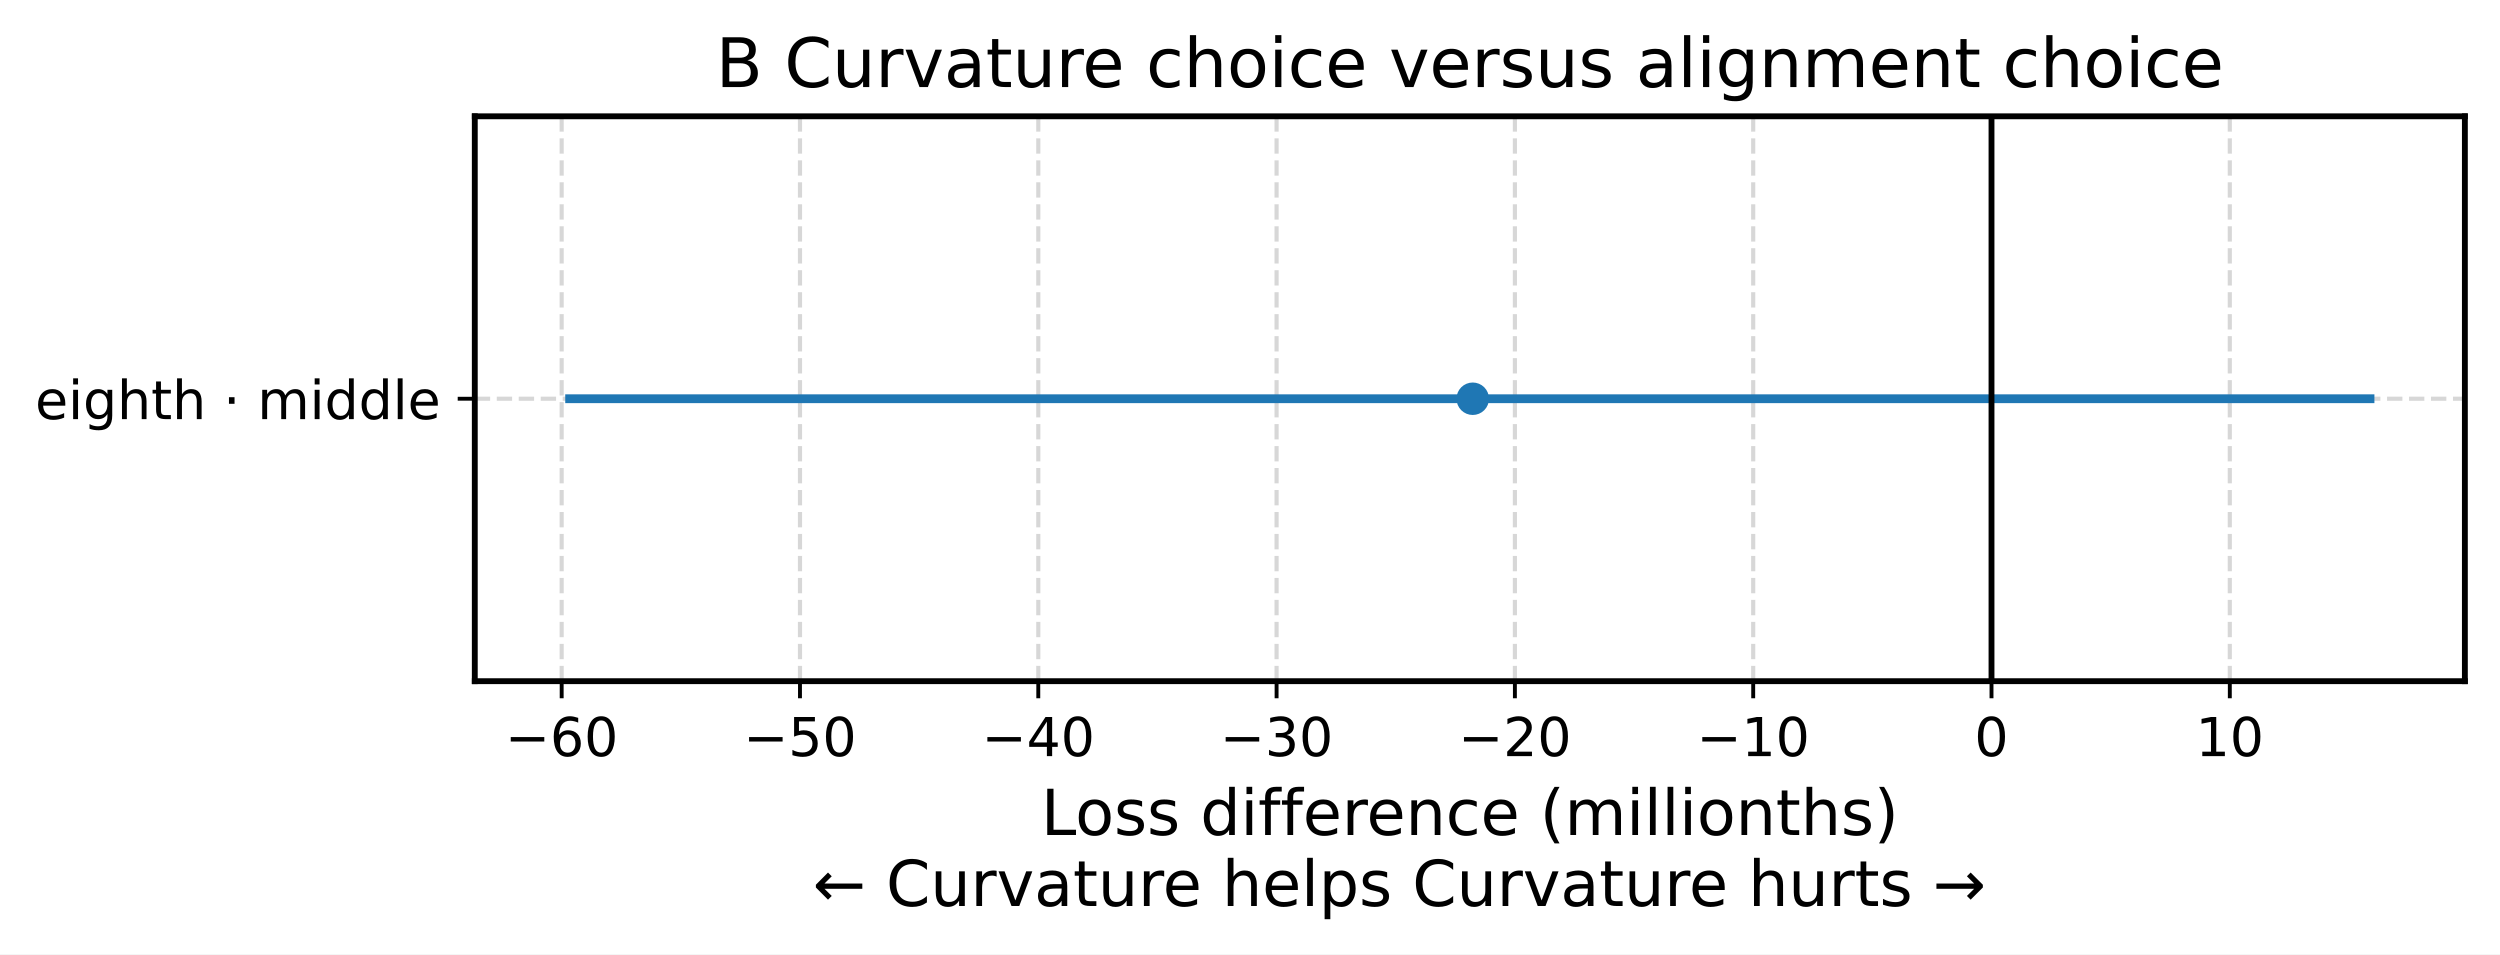
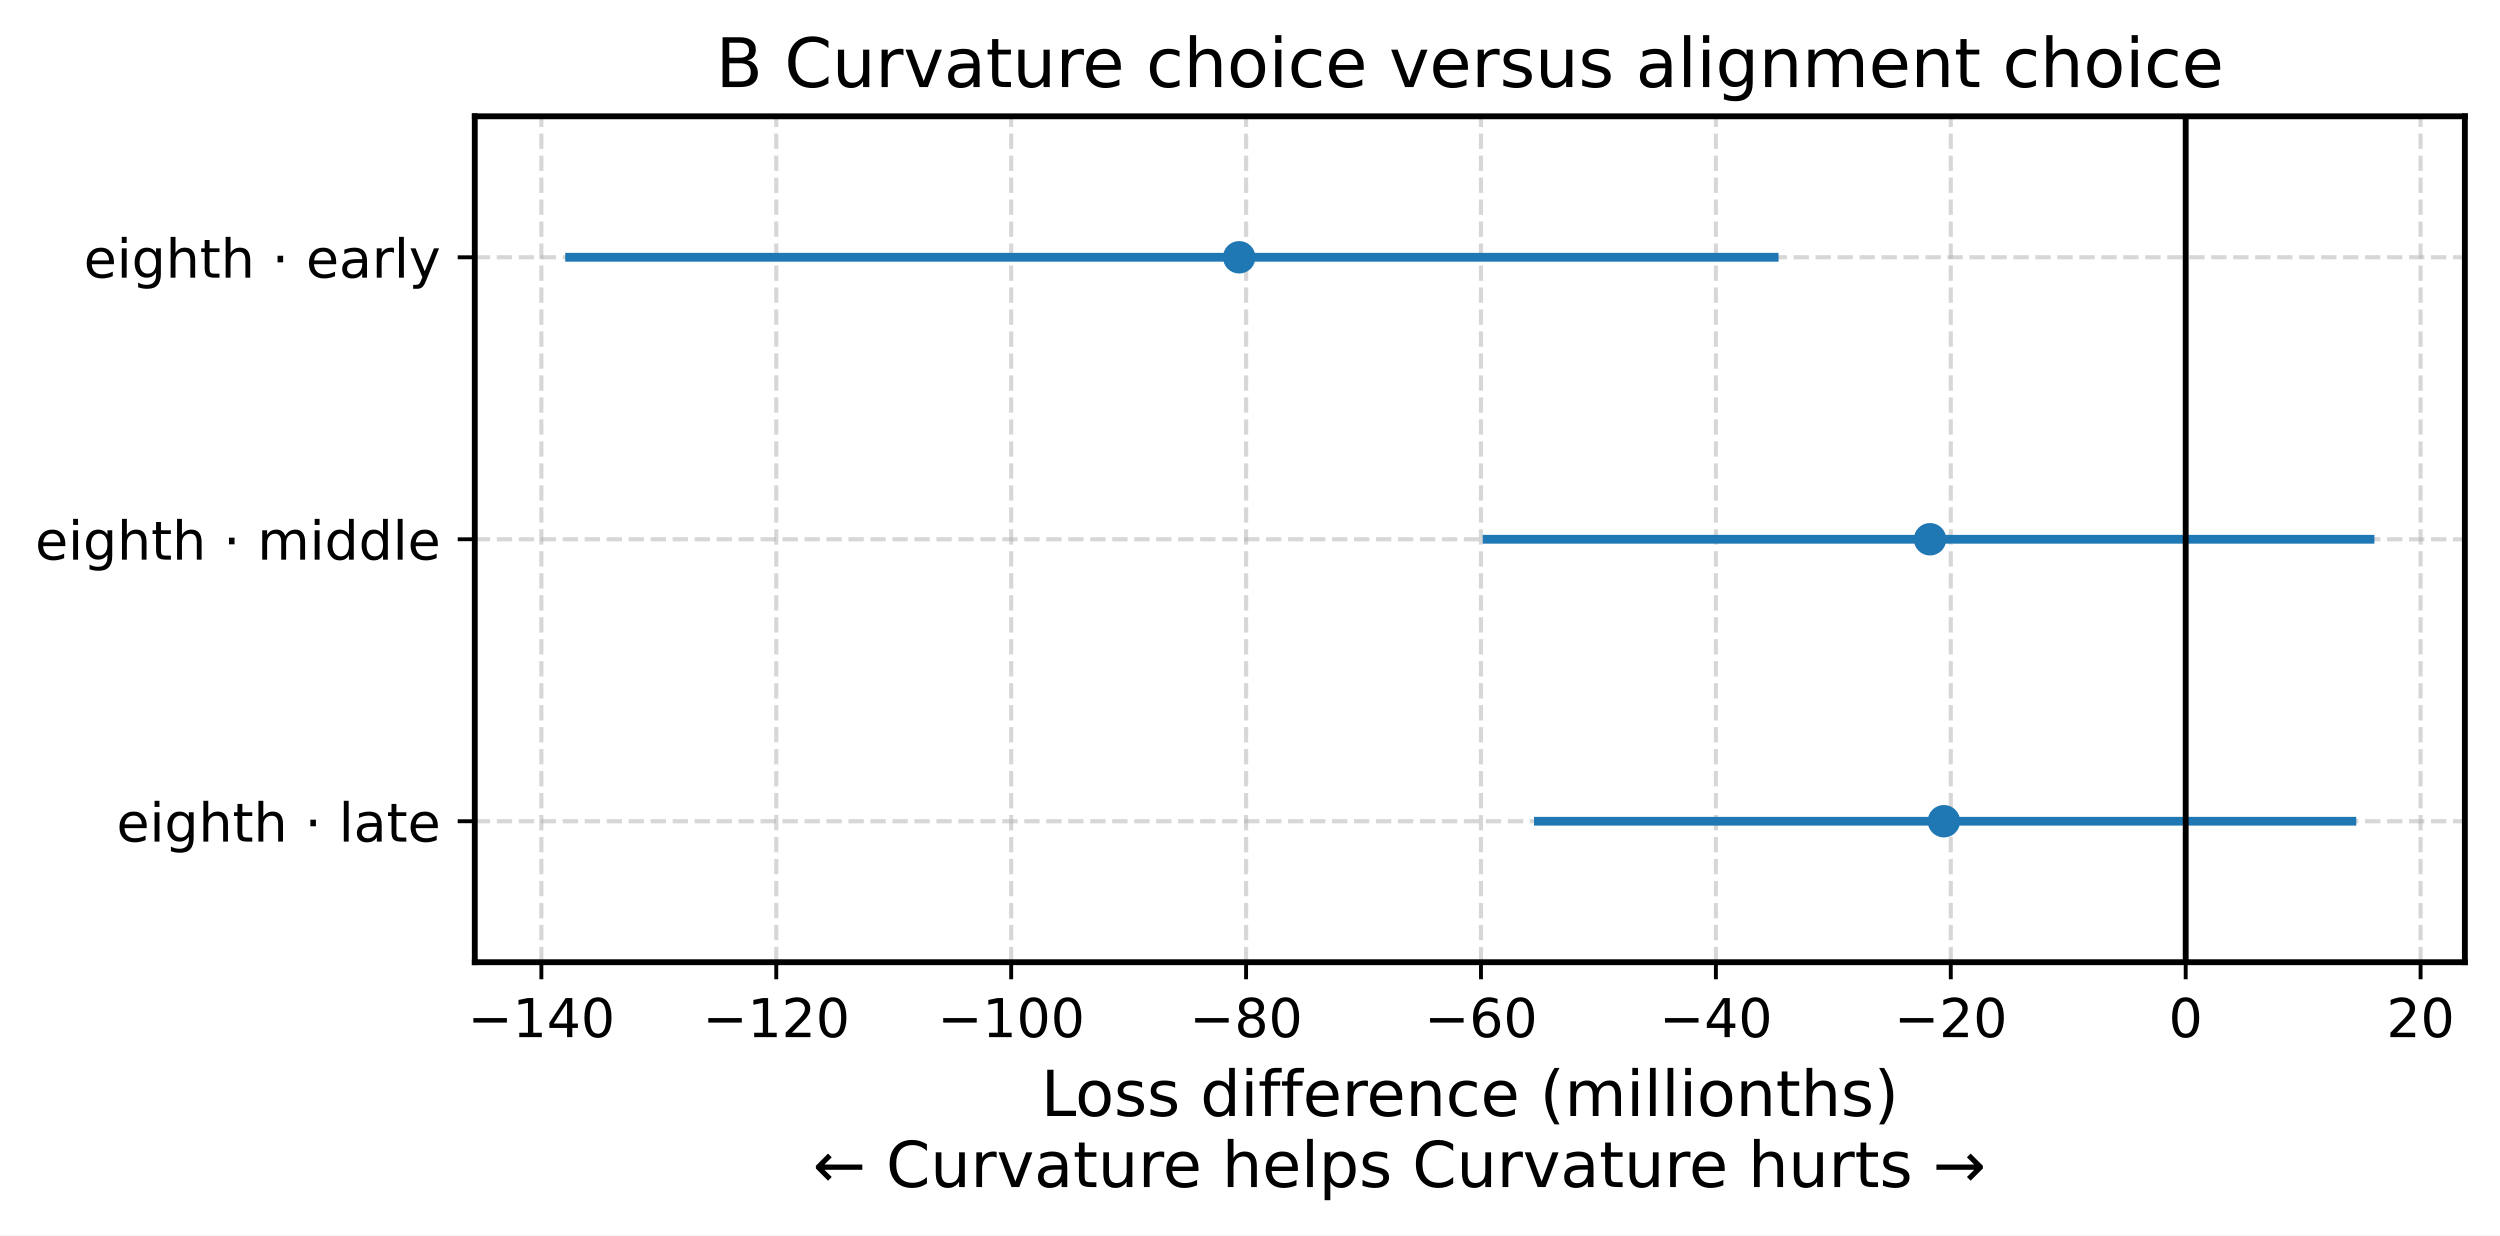
- <svg xmlns="http://www.w3.org/2000/svg" xmlns:xlink="http://www.w3.org/1999/xlink" width="512.4pt" height="195.6pt" viewBox="0 0 512.4 195.6" version="1.1">
+ <svg xmlns="http://www.w3.org/2000/svg" xmlns:xlink="http://www.w3.org/1999/xlink" width="512.4pt" height="253.2pt" viewBox="0 0 512.4 253.2" version="1.1">
  <defs>
    <style type="text/css">*{stroke-linejoin: round; stroke-linecap: butt}</style>
  </defs>
  <g id="figure_1">
    <g id="patch_1">
-       <path d="M 0 195.6 L 512.4 195.6 L 512.4 0 L 0 0 z " style="fill: #ffffff" />
+       <path d="M 0 253.2 L 512.4 253.2 L 512.4 0 L 0 0 z " style="fill: #ffffff" />
    </g>
    <g id="axes_1">
      <g id="patch_2">
-         <path d="M 97.312 139.615 L 505.2 139.615 L 505.2 23.838 L 97.312 23.838 z " style="fill: #ffffff" />
+         <path d="M 97.312 197.215 L 505.2 197.215 L 505.2 23.838 L 97.312 23.838 z " style="fill: #ffffff" />
      </g>
      <g id="matplotlib.axis_1">
        <g id="xtick_1">
          <g id="line2d_1">
-             <path d="M 115.12 139.615 L 115.12 23.838 " clip-path="url(#p94dd2a8ac6)" style="fill: none; stroke-dasharray: 3.145,1.36; stroke-dashoffset: 0; stroke: #b0b0b0; stroke-opacity: 0.5; stroke-width: 0.85" />
+             <path d="M 110.958 197.215 L 110.958 23.838 " clip-path="url(#p707b7fb4d8)" style="fill: none; stroke-dasharray: 3.145,1.36; stroke-dashoffset: 0; stroke: #b0b0b0; stroke-opacity: 0.5; stroke-width: 0.85" />
          </g>
          <g id="line2d_2">
            <defs>
-               <path id="me2f3392e05" d="M 0 0 L 0 3.5 " style="stroke: #000000; stroke-width: 0.8" />
+               <path id="m5ecd35b3df" d="M 0 0 L 0 3.5 " style="stroke: #000000; stroke-width: 0.8" />
            </defs>
            <g>
-               <use xlink:href="#me2f3392e05" x="115.12" y="139.615" style="stroke: #000000; stroke-width: 0.8" />
+               <use xlink:href="#m5ecd35b3df" x="110.958" y="197.215" style="stroke: #000000; stroke-width: 0.8" />
            </g>
          </g>
          <g id="text_1">
-             <text style="font-size: 11px; font-family: 'DejaVu Sans'; text-anchor: middle" x="115.12" y="154.973" transform="rotate(-0 115.1198 154.9731)">−60</text>
+             <text style="font-size: 11px; font-family: 'DejaVu Sans'; text-anchor: middle" x="110.958" y="212.573" transform="rotate(-0 110.9581 212.5731)">−140</text>
          </g>
        </g>
        <g id="xtick_2">
          <g id="line2d_3">
-             <path d="M 163.963 139.615 L 163.963 23.838 " clip-path="url(#p94dd2a8ac6)" style="fill: none; stroke-dasharray: 3.145,1.36; stroke-dashoffset: 0; stroke: #b0b0b0; stroke-opacity: 0.5; stroke-width: 0.85" />
+             <path d="M 159.104 197.215 L 159.104 23.838 " clip-path="url(#p707b7fb4d8)" style="fill: none; stroke-dasharray: 3.145,1.36; stroke-dashoffset: 0; stroke: #b0b0b0; stroke-opacity: 0.5; stroke-width: 0.85" />
          </g>
          <g id="line2d_4">
            <g>
-               <use xlink:href="#me2f3392e05" x="163.963" y="139.615" style="stroke: #000000; stroke-width: 0.8" />
+               <use xlink:href="#m5ecd35b3df" x="159.104" y="197.215" style="stroke: #000000; stroke-width: 0.8" />
            </g>
          </g>
          <g id="text_2">
-             <text style="font-size: 11px; font-family: 'DejaVu Sans'; text-anchor: middle" x="163.963" y="154.973" transform="rotate(-0 163.963 154.9731)">−50</text>
+             <text style="font-size: 11px; font-family: 'DejaVu Sans'; text-anchor: middle" x="159.104" y="212.573" transform="rotate(-0 159.104 212.5731)">−120</text>
          </g>
        </g>
        <g id="xtick_3">
          <g id="line2d_5">
-             <path d="M 212.806 139.615 L 212.806 23.838 " clip-path="url(#p94dd2a8ac6)" style="fill: none; stroke-dasharray: 3.145,1.36; stroke-dashoffset: 0; stroke: #b0b0b0; stroke-opacity: 0.5; stroke-width: 0.85" />
+             <path d="M 207.25 197.215 L 207.25 23.838 " clip-path="url(#p707b7fb4d8)" style="fill: none; stroke-dasharray: 3.145,1.36; stroke-dashoffset: 0; stroke: #b0b0b0; stroke-opacity: 0.5; stroke-width: 0.85" />
          </g>
          <g id="line2d_6">
            <g>
-               <use xlink:href="#me2f3392e05" x="212.806" y="139.615" style="stroke: #000000; stroke-width: 0.8" />
+               <use xlink:href="#m5ecd35b3df" x="207.25" y="197.215" style="stroke: #000000; stroke-width: 0.8" />
            </g>
          </g>
          <g id="text_3">
-             <text style="font-size: 11px; font-family: 'DejaVu Sans'; text-anchor: middle" x="212.806" y="154.973" transform="rotate(-0 212.8062 154.9731)">−40</text>
+             <text style="font-size: 11px; font-family: 'DejaVu Sans'; text-anchor: middle" x="207.25" y="212.573" transform="rotate(-0 207.2499 212.5731)">−100</text>
          </g>
        </g>
        <g id="xtick_4">
          <g id="line2d_7">
-             <path d="M 261.649 139.615 L 261.649 23.838 " clip-path="url(#p94dd2a8ac6)" style="fill: none; stroke-dasharray: 3.145,1.36; stroke-dashoffset: 0; stroke: #b0b0b0; stroke-opacity: 0.5; stroke-width: 0.85" />
+             <path d="M 255.396 197.215 L 255.396 23.838 " clip-path="url(#p707b7fb4d8)" style="fill: none; stroke-dasharray: 3.145,1.36; stroke-dashoffset: 0; stroke: #b0b0b0; stroke-opacity: 0.5; stroke-width: 0.85" />
          </g>
          <g id="line2d_8">
            <g>
-               <use xlink:href="#me2f3392e05" x="261.649" y="139.615" style="stroke: #000000; stroke-width: 0.8" />
+               <use xlink:href="#m5ecd35b3df" x="255.396" y="197.215" style="stroke: #000000; stroke-width: 0.8" />
            </g>
          </g>
          <g id="text_4">
-             <text style="font-size: 11px; font-family: 'DejaVu Sans'; text-anchor: middle" x="261.649" y="154.973" transform="rotate(-0 261.6494 154.9731)">−30</text>
+             <text style="font-size: 11px; font-family: 'DejaVu Sans'; text-anchor: middle" x="255.396" y="212.573" transform="rotate(-0 255.3958 212.5731)">−80</text>
          </g>
        </g>
        <g id="xtick_5">
          <g id="line2d_9">
-             <path d="M 310.493 139.615 L 310.493 23.838 " clip-path="url(#p94dd2a8ac6)" style="fill: none; stroke-dasharray: 3.145,1.36; stroke-dashoffset: 0; stroke: #b0b0b0; stroke-opacity: 0.5; stroke-width: 0.85" />
+             <path d="M 303.542 197.215 L 303.542 23.838 " clip-path="url(#p707b7fb4d8)" style="fill: none; stroke-dasharray: 3.145,1.36; stroke-dashoffset: 0; stroke: #b0b0b0; stroke-opacity: 0.5; stroke-width: 0.85" />
          </g>
          <g id="line2d_10">
            <g>
-               <use xlink:href="#me2f3392e05" x="310.493" y="139.615" style="stroke: #000000; stroke-width: 0.8" />
+               <use xlink:href="#m5ecd35b3df" x="303.542" y="197.215" style="stroke: #000000; stroke-width: 0.8" />
            </g>
          </g>
          <g id="text_5">
-             <text style="font-size: 11px; font-family: 'DejaVu Sans'; text-anchor: middle" x="310.493" y="154.973" transform="rotate(-0 310.4926 154.9731)">−20</text>
+             <text style="font-size: 11px; font-family: 'DejaVu Sans'; text-anchor: middle" x="303.542" y="212.573" transform="rotate(-0 303.5416 212.5731)">−60</text>
          </g>
        </g>
        <g id="xtick_6">
          <g id="line2d_11">
-             <path d="M 359.336 139.615 L 359.336 23.838 " clip-path="url(#p94dd2a8ac6)" style="fill: none; stroke-dasharray: 3.145,1.36; stroke-dashoffset: 0; stroke: #b0b0b0; stroke-opacity: 0.5; stroke-width: 0.85" />
+             <path d="M 351.688 197.215 L 351.688 23.838 " clip-path="url(#p707b7fb4d8)" style="fill: none; stroke-dasharray: 3.145,1.36; stroke-dashoffset: 0; stroke: #b0b0b0; stroke-opacity: 0.5; stroke-width: 0.85" />
          </g>
          <g id="line2d_12">
            <g>
-               <use xlink:href="#me2f3392e05" x="359.336" y="139.615" style="stroke: #000000; stroke-width: 0.8" />
+               <use xlink:href="#m5ecd35b3df" x="351.688" y="197.215" style="stroke: #000000; stroke-width: 0.8" />
            </g>
          </g>
          <g id="text_6">
-             <text style="font-size: 11px; font-family: 'DejaVu Sans'; text-anchor: middle" x="359.336" y="154.973" transform="rotate(-0 359.3358 154.9731)">−10</text>
+             <text style="font-size: 11px; font-family: 'DejaVu Sans'; text-anchor: middle" x="351.688" y="212.573" transform="rotate(-0 351.6875 212.5731)">−40</text>
          </g>
        </g>
        <g id="xtick_7">
          <g id="line2d_13">
-             <path d="M 408.179 139.615 L 408.179 23.838 " clip-path="url(#p94dd2a8ac6)" style="fill: none; stroke-dasharray: 3.145,1.36; stroke-dashoffset: 0; stroke: #b0b0b0; stroke-opacity: 0.5; stroke-width: 0.85" />
+             <path d="M 399.833 197.215 L 399.833 23.838 " clip-path="url(#p707b7fb4d8)" style="fill: none; stroke-dasharray: 3.145,1.36; stroke-dashoffset: 0; stroke: #b0b0b0; stroke-opacity: 0.5; stroke-width: 0.85" />
          </g>
          <g id="line2d_14">
            <g>
-               <use xlink:href="#me2f3392e05" x="408.179" y="139.615" style="stroke: #000000; stroke-width: 0.8" />
+               <use xlink:href="#m5ecd35b3df" x="399.833" y="197.215" style="stroke: #000000; stroke-width: 0.8" />
            </g>
          </g>
          <g id="text_7">
-             <text style="font-size: 11px; font-family: 'DejaVu Sans'; text-anchor: middle" x="408.179" y="154.973" transform="rotate(-0 408.179 154.9731)">0</text>
+             <text style="font-size: 11px; font-family: 'DejaVu Sans'; text-anchor: middle" x="399.833" y="212.573" transform="rotate(-0 399.8334 212.5731)">−20</text>
          </g>
        </g>
        <g id="xtick_8">
          <g id="line2d_15">
-             <path d="M 457.022 139.615 L 457.022 23.838 " clip-path="url(#p94dd2a8ac6)" style="fill: none; stroke-dasharray: 3.145,1.36; stroke-dashoffset: 0; stroke: #b0b0b0; stroke-opacity: 0.5; stroke-width: 0.85" />
+             <path d="M 447.979 197.215 L 447.979 23.838 " clip-path="url(#p707b7fb4d8)" style="fill: none; stroke-dasharray: 3.145,1.36; stroke-dashoffset: 0; stroke: #b0b0b0; stroke-opacity: 0.5; stroke-width: 0.85" />
          </g>
          <g id="line2d_16">
            <g>
-               <use xlink:href="#me2f3392e05" x="457.022" y="139.615" style="stroke: #000000; stroke-width: 0.8" />
+               <use xlink:href="#m5ecd35b3df" x="447.979" y="197.215" style="stroke: #000000; stroke-width: 0.8" />
            </g>
          </g>
          <g id="text_8">
-             <text style="font-size: 11px; font-family: 'DejaVu Sans'; text-anchor: middle" x="457.022" y="154.973" transform="rotate(-0 457.0222 154.9731)">10</text>
-           </g>
-         </g>
-         <g id="text_9">
-           <text style="font-size: 13px; font-family: 'DejaVu Sans'" transform="translate(213.3635 171.1388)">Loss difference (millionths)</text>
-           <text style="font-size: 13px; font-family: 'DejaVu Sans'" transform="translate(166.5828 185.6959)">← Curvature helps        Curvature hurts →</text>
+             <text style="font-size: 11px; font-family: 'DejaVu Sans'; text-anchor: middle" x="447.979" y="212.573" transform="rotate(-0 447.9793 212.5731)">0</text>
+           </g>
+         </g>
+         <g id="xtick_9">
+           <g id="line2d_17">
+             <path d="M 496.125 197.215 L 496.125 23.838 " clip-path="url(#p707b7fb4d8)" style="fill: none; stroke-dasharray: 3.145,1.36; stroke-dashoffset: 0; stroke: #b0b0b0; stroke-opacity: 0.5; stroke-width: 0.85" />
+           </g>
+           <g id="line2d_18">
+             <g>
+               <use xlink:href="#m5ecd35b3df" x="496.125" y="197.215" style="stroke: #000000; stroke-width: 0.8" />
+             </g>
+           </g>
+           <g id="text_9">
+             <text style="font-size: 11px; font-family: 'DejaVu Sans'; text-anchor: middle" x="496.125" y="212.573" transform="rotate(-0 496.1252 212.5731)">20</text>
+           </g>
+         </g>
+         <g id="text_10">
+           <text style="font-size: 13px; font-family: 'DejaVu Sans'" transform="translate(213.3635 228.7388)">Loss difference (millionths)</text>
+           <text style="font-size: 13px; font-family: 'DejaVu Sans'" transform="translate(166.5828 243.2959)">← Curvature helps        Curvature hurts →</text>
        </g>
      </g>
      <g id="matplotlib.axis_2">
        <g id="ytick_1">
-           <g id="line2d_17">
-             <path d="M 97.312 81.726 L 505.2 81.726 " clip-path="url(#p94dd2a8ac6)" style="fill: none; stroke-dasharray: 3.145,1.36; stroke-dashoffset: 0; stroke: #b0b0b0; stroke-opacity: 0.5; stroke-width: 0.85" />
-           </g>
-           <g id="line2d_18">
+           <g id="line2d_19">
+             <path d="M 97.312 52.734 L 505.2 52.734 " clip-path="url(#p707b7fb4d8)" style="fill: none; stroke-dasharray: 3.145,1.36; stroke-dashoffset: 0; stroke: #b0b0b0; stroke-opacity: 0.5; stroke-width: 0.85" />
+           </g>
+           <g id="line2d_20">
            <defs>
-               <path id="m743ea6c9b3" d="M 0 0 L -3.5 0 " style="stroke: #000000; stroke-width: 0.8" />
+               <path id="m29946643b4" d="M 0 0 L -3.5 0 " style="stroke: #000000; stroke-width: 0.8" />
            </defs>
            <g>
-               <use xlink:href="#m743ea6c9b3" x="97.312" y="81.726" style="stroke: #000000; stroke-width: 0.8" />
-             </g>
-           </g>
-           <g id="text_10">
-             <text style="font-size: 11px; font-family: 'DejaVu Sans'; text-anchor: end" x="90.312" y="85.905" transform="rotate(-0 90.31188 85.90548)">eighth · middle</text>
+               <use xlink:href="#m29946643b4" x="97.312" y="52.734" style="stroke: #000000; stroke-width: 0.8" />
+             </g>
+           </g>
+           <g id="text_11">
+             <text style="font-size: 11px; font-family: 'DejaVu Sans'; text-anchor: end" x="90.312" y="56.913" transform="rotate(-0 90.31188 56.91313)">eighth · early</text>
+           </g>
+         </g>
+         <g id="ytick_2">
+           <g id="line2d_21">
+             <path d="M 97.312 110.526 L 505.2 110.526 " clip-path="url(#p707b7fb4d8)" style="fill: none; stroke-dasharray: 3.145,1.36; stroke-dashoffset: 0; stroke: #b0b0b0; stroke-opacity: 0.5; stroke-width: 0.85" />
+           </g>
+           <g id="line2d_22">
+             <g>
+               <use xlink:href="#m29946643b4" x="97.312" y="110.526" style="stroke: #000000; stroke-width: 0.8" />
+             </g>
+           </g>
+           <g id="text_12">
+             <text style="font-size: 11px; font-family: 'DejaVu Sans'; text-anchor: end" x="90.312" y="114.705" transform="rotate(-0 90.31188 114.7055)">eighth · middle</text>
+           </g>
+         </g>
+         <g id="ytick_3">
+           <g id="line2d_23">
+             <path d="M 97.312 168.319 L 505.2 168.319 " clip-path="url(#p707b7fb4d8)" style="fill: none; stroke-dasharray: 3.145,1.36; stroke-dashoffset: 0; stroke: #b0b0b0; stroke-opacity: 0.5; stroke-width: 0.85" />
+           </g>
+           <g id="line2d_24">
+             <g>
+               <use xlink:href="#m29946643b4" x="97.312" y="168.319" style="stroke: #000000; stroke-width: 0.8" />
+             </g>
+           </g>
+           <g id="text_13">
+             <text style="font-size: 11px; font-family: 'DejaVu Sans'; text-anchor: end" x="90.312" y="172.498" transform="rotate(-0 90.31188 172.4978)">eighth · late</text>
          </g>
        </g>
      </g>
      <g id="PathCollection_1">
        <defs>
-           <path id="m34f8555533" d="M 0 2.828 C 0.75 2.828 1.47 2.53 2 2 C 2.53 1.47 2.828 0.75 2.828 0 C 2.828 -0.75 2.53 -1.47 2 -2 C 1.47 -2.53 0.75 -2.828 0 -2.828 C -0.75 -2.828 -1.47 -2.53 -2 -2 C -2.53 -1.47 -2.828 -0.75 -2.828 0 C -2.828 0.75 -2.53 1.47 -2 2 C -1.47 2.53 -0.75 2.828 0 2.828 z " style="stroke: #1f77b4" />
+           <path id="m9d9ce539a3" d="M 0 2.828 C 0.75 2.828 1.47 2.53 2 2 C 2.53 1.47 2.828 0.75 2.828 0 C 2.828 -0.75 2.53 -1.47 2 -2 C 1.47 -2.53 0.75 -2.828 0 -2.828 C -0.75 -2.828 -1.47 -2.53 -2 -2 C -2.53 -1.47 -2.828 -0.75 -2.828 0 C -2.828 0.75 -2.53 1.47 -2 2 C -1.47 2.53 -0.75 2.828 0 2.828 z " style="stroke: #1f77b4" />
        </defs>
-         <g clip-path="url(#p94dd2a8ac6)">
-           <use xlink:href="#m34f8555533" x="301.854" y="81.726" style="fill: #1f77b4; stroke: #1f77b4" />
+         <g clip-path="url(#p707b7fb4d8)">
+           <use xlink:href="#m9d9ce539a3" x="253.986" y="52.734" style="fill: #1f77b4; stroke: #1f77b4" />
+         </g>
+       </g>
+       <g id="PathCollection_2">
+         <g clip-path="url(#p707b7fb4d8)">
+           <use xlink:href="#m9d9ce539a3" x="395.576" y="110.526" style="fill: #1f77b4; stroke: #1f77b4" />
+         </g>
+       </g>
+       <g id="PathCollection_3">
+         <g clip-path="url(#p707b7fb4d8)">
+           <use xlink:href="#m9d9ce539a3" x="398.423" y="168.319" style="fill: #1f77b4; stroke: #1f77b4" />
        </g>
      </g>
      <g id="LineCollection_1">
-         <path d="M 115.852 81.726 L 486.659 81.726 " clip-path="url(#p94dd2a8ac6)" style="fill: none; stroke: #1f77b4; stroke-width: 1.8" />
-       </g>
-       <g id="line2d_19">
-         <path d="M 408.179 139.615 L 408.179 23.838 " clip-path="url(#p94dd2a8ac6)" style="fill: none; stroke: #000000; stroke-width: 1.2; stroke-linecap: square" />
+         <path d="M 115.852 52.734 L 364.534 52.734 " clip-path="url(#p707b7fb4d8)" style="fill: none; stroke: #1f77b4; stroke-width: 1.8" />
+       </g>
+       <g id="LineCollection_2">
+         <path d="M 303.903 110.526 L 486.659 110.526 " clip-path="url(#p707b7fb4d8)" style="fill: none; stroke: #1f77b4; stroke-width: 1.8" />
+       </g>
+       <g id="LineCollection_3">
+         <path d="M 314.411 168.319 L 482.939 168.319 " clip-path="url(#p707b7fb4d8)" style="fill: none; stroke: #1f77b4; stroke-width: 1.8" />
+       </g>
+       <g id="line2d_25">
+         <path d="M 447.979 197.215 L 447.979 23.838 " clip-path="url(#p707b7fb4d8)" style="fill: none; stroke: #000000; stroke-width: 1.2; stroke-linecap: square" />
      </g>
      <g id="patch_3">
-         <path d="M 97.312 139.615 L 97.312 23.838 " style="fill: none; stroke: #000000; stroke-width: 1.2; stroke-linejoin: miter; stroke-linecap: square" />
+         <path d="M 97.312 197.215 L 97.312 23.838 " style="fill: none; stroke: #000000; stroke-width: 1.2; stroke-linejoin: miter; stroke-linecap: square" />
      </g>
      <g id="patch_4">
-         <path d="M 505.2 139.615 L 505.2 23.838 " style="fill: none; stroke: #000000; stroke-width: 1.2; stroke-linejoin: miter; stroke-linecap: square" />
+         <path d="M 505.2 197.215 L 505.2 23.838 " style="fill: none; stroke: #000000; stroke-width: 1.2; stroke-linejoin: miter; stroke-linecap: square" />
      </g>
      <g id="patch_5">
-         <path d="M 97.312 139.615 L 505.2 139.615 " style="fill: none; stroke: #000000; stroke-width: 1.2; stroke-linejoin: miter; stroke-linecap: square" />
+         <path d="M 97.312 197.215 L 505.2 197.215 " style="fill: none; stroke: #000000; stroke-width: 1.2; stroke-linejoin: miter; stroke-linecap: square" />
      </g>
      <g id="patch_6">
        <path d="M 97.312 23.838 L 505.2 23.838 " style="fill: none; stroke: #000000; stroke-width: 1.2; stroke-linejoin: miter; stroke-linecap: square" />
      </g>
-       <g id="text_11">
+       <g id="text_14">
        <text style="font-size: 14px; font-family: 'DejaVu Sans'; text-anchor: middle" x="301.256" y="17.838" transform="rotate(-0 301.2557 17.83781)">B  Curvature choice versus alignment choice</text>
      </g>
    </g>
  </g>
  <defs>
-     <clipPath id="p94dd2a8ac6">
-       <rect x="97.312" y="23.838" width="407.888" height="115.777" />
+     <clipPath id="p707b7fb4d8">
+       <rect x="97.312" y="23.838" width="407.888" height="173.377" />
    </clipPath>
  </defs>
</svg>
